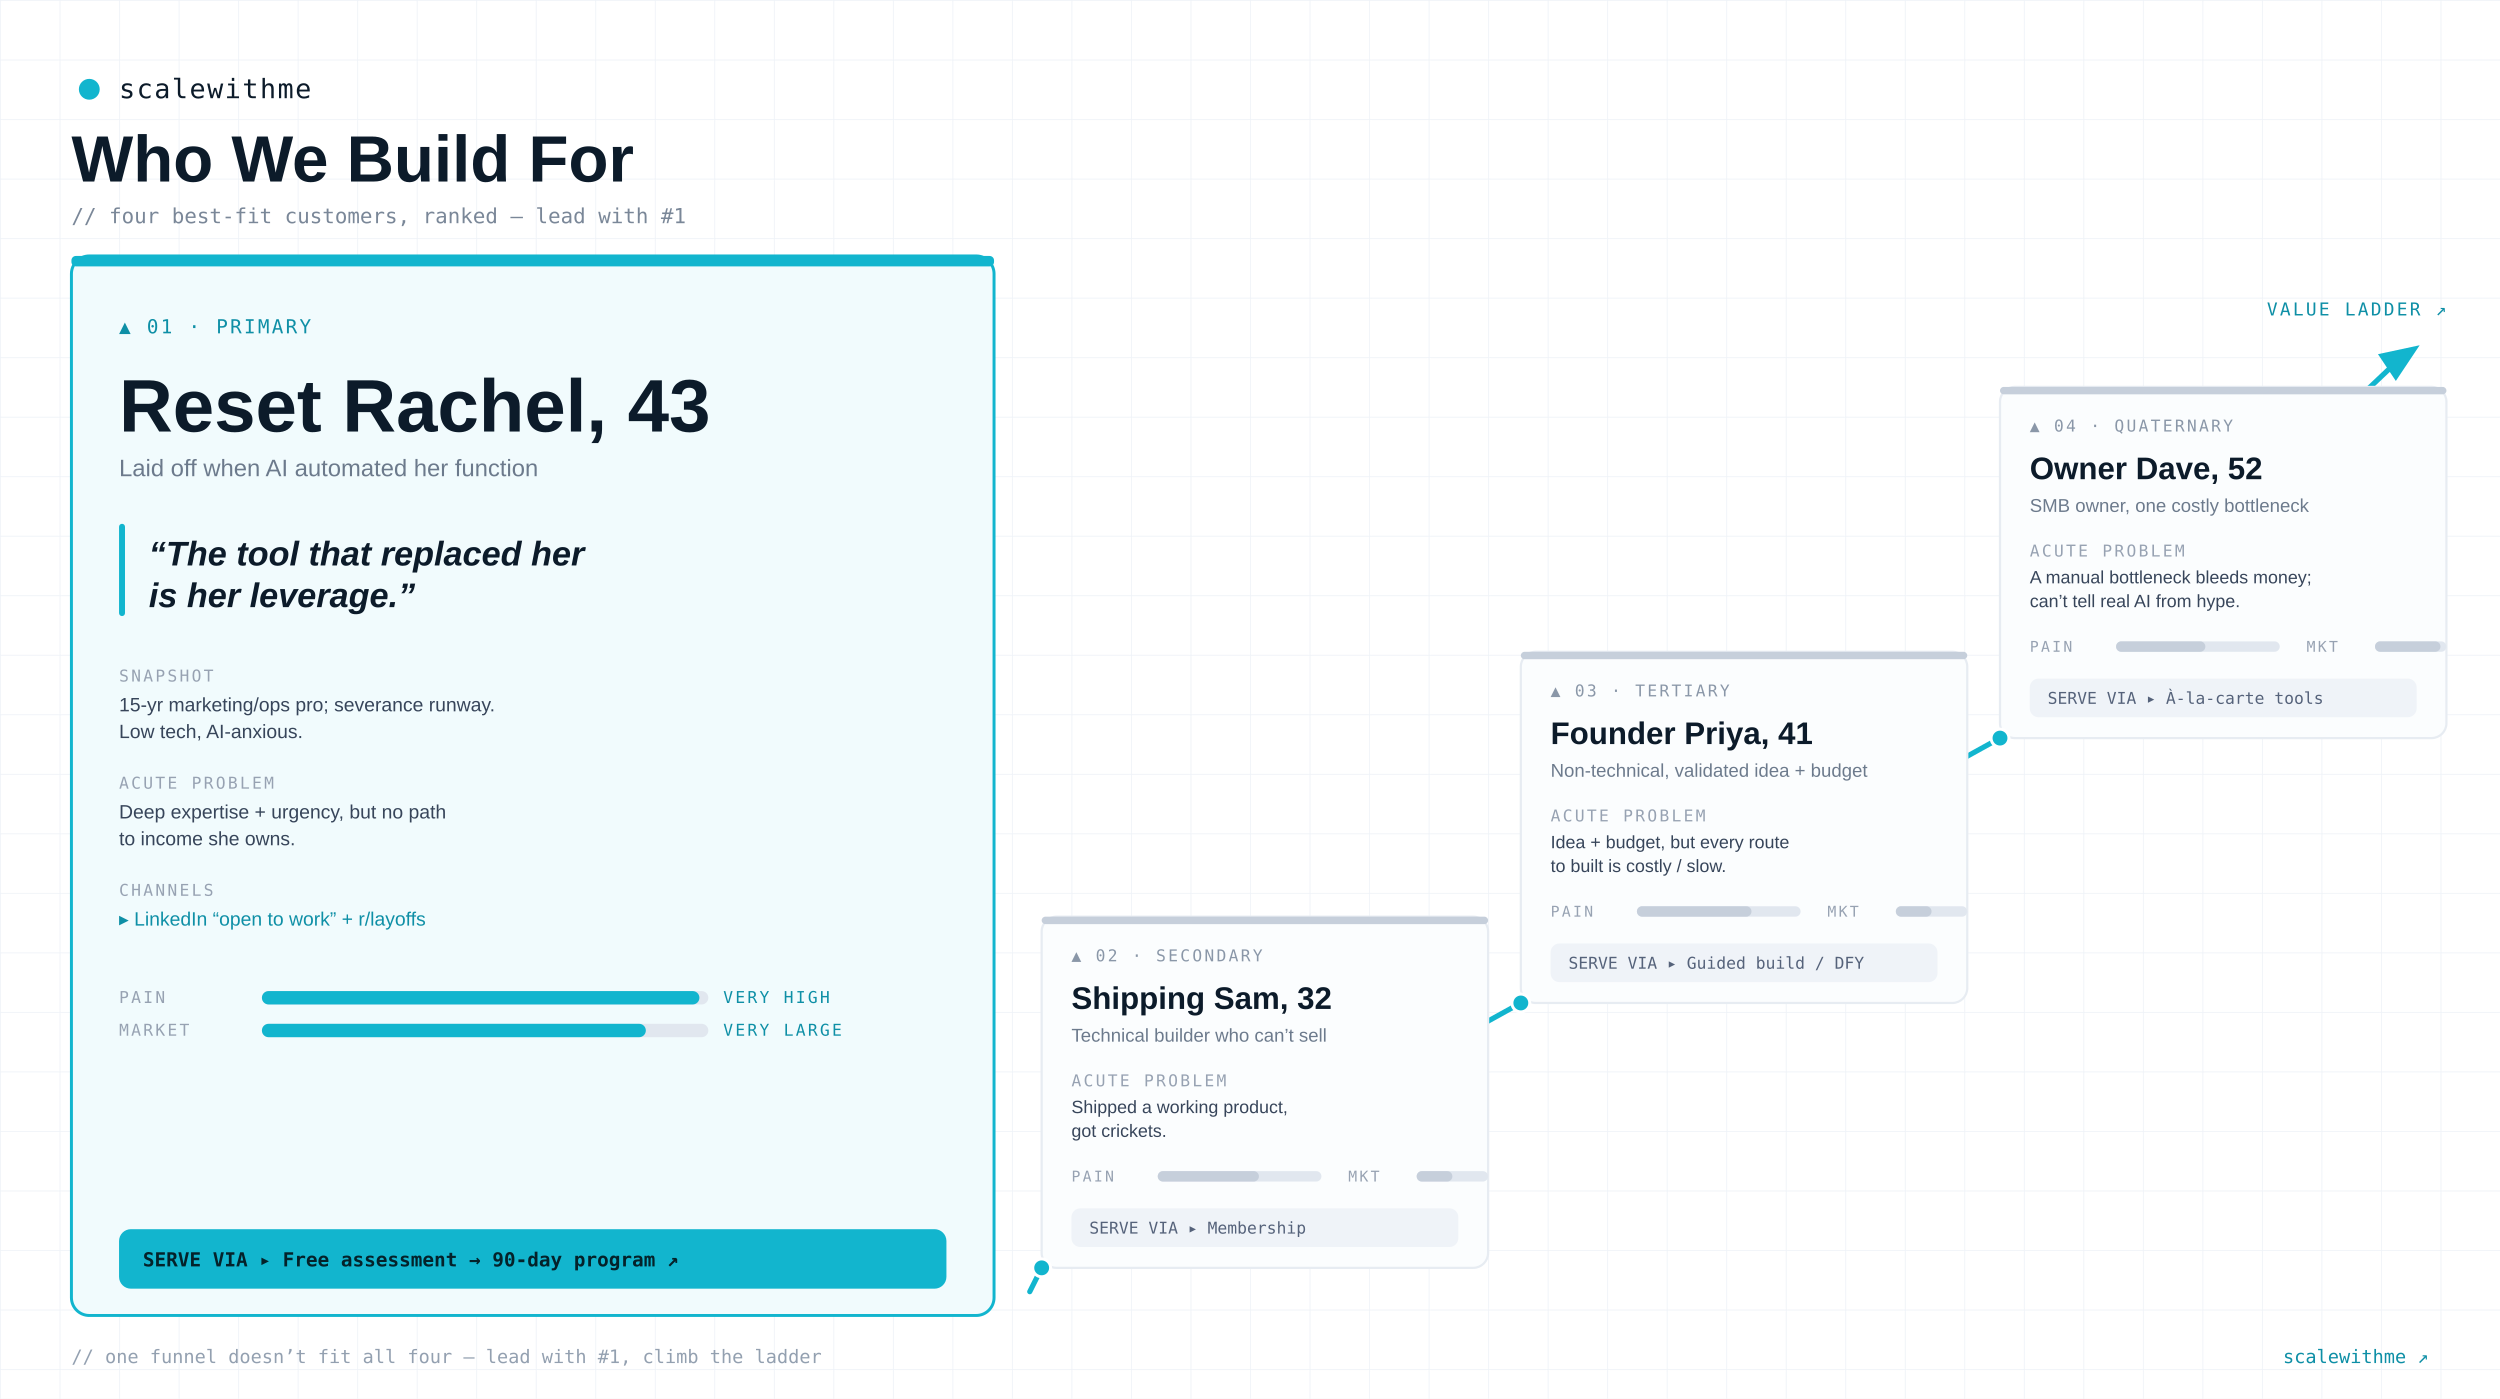
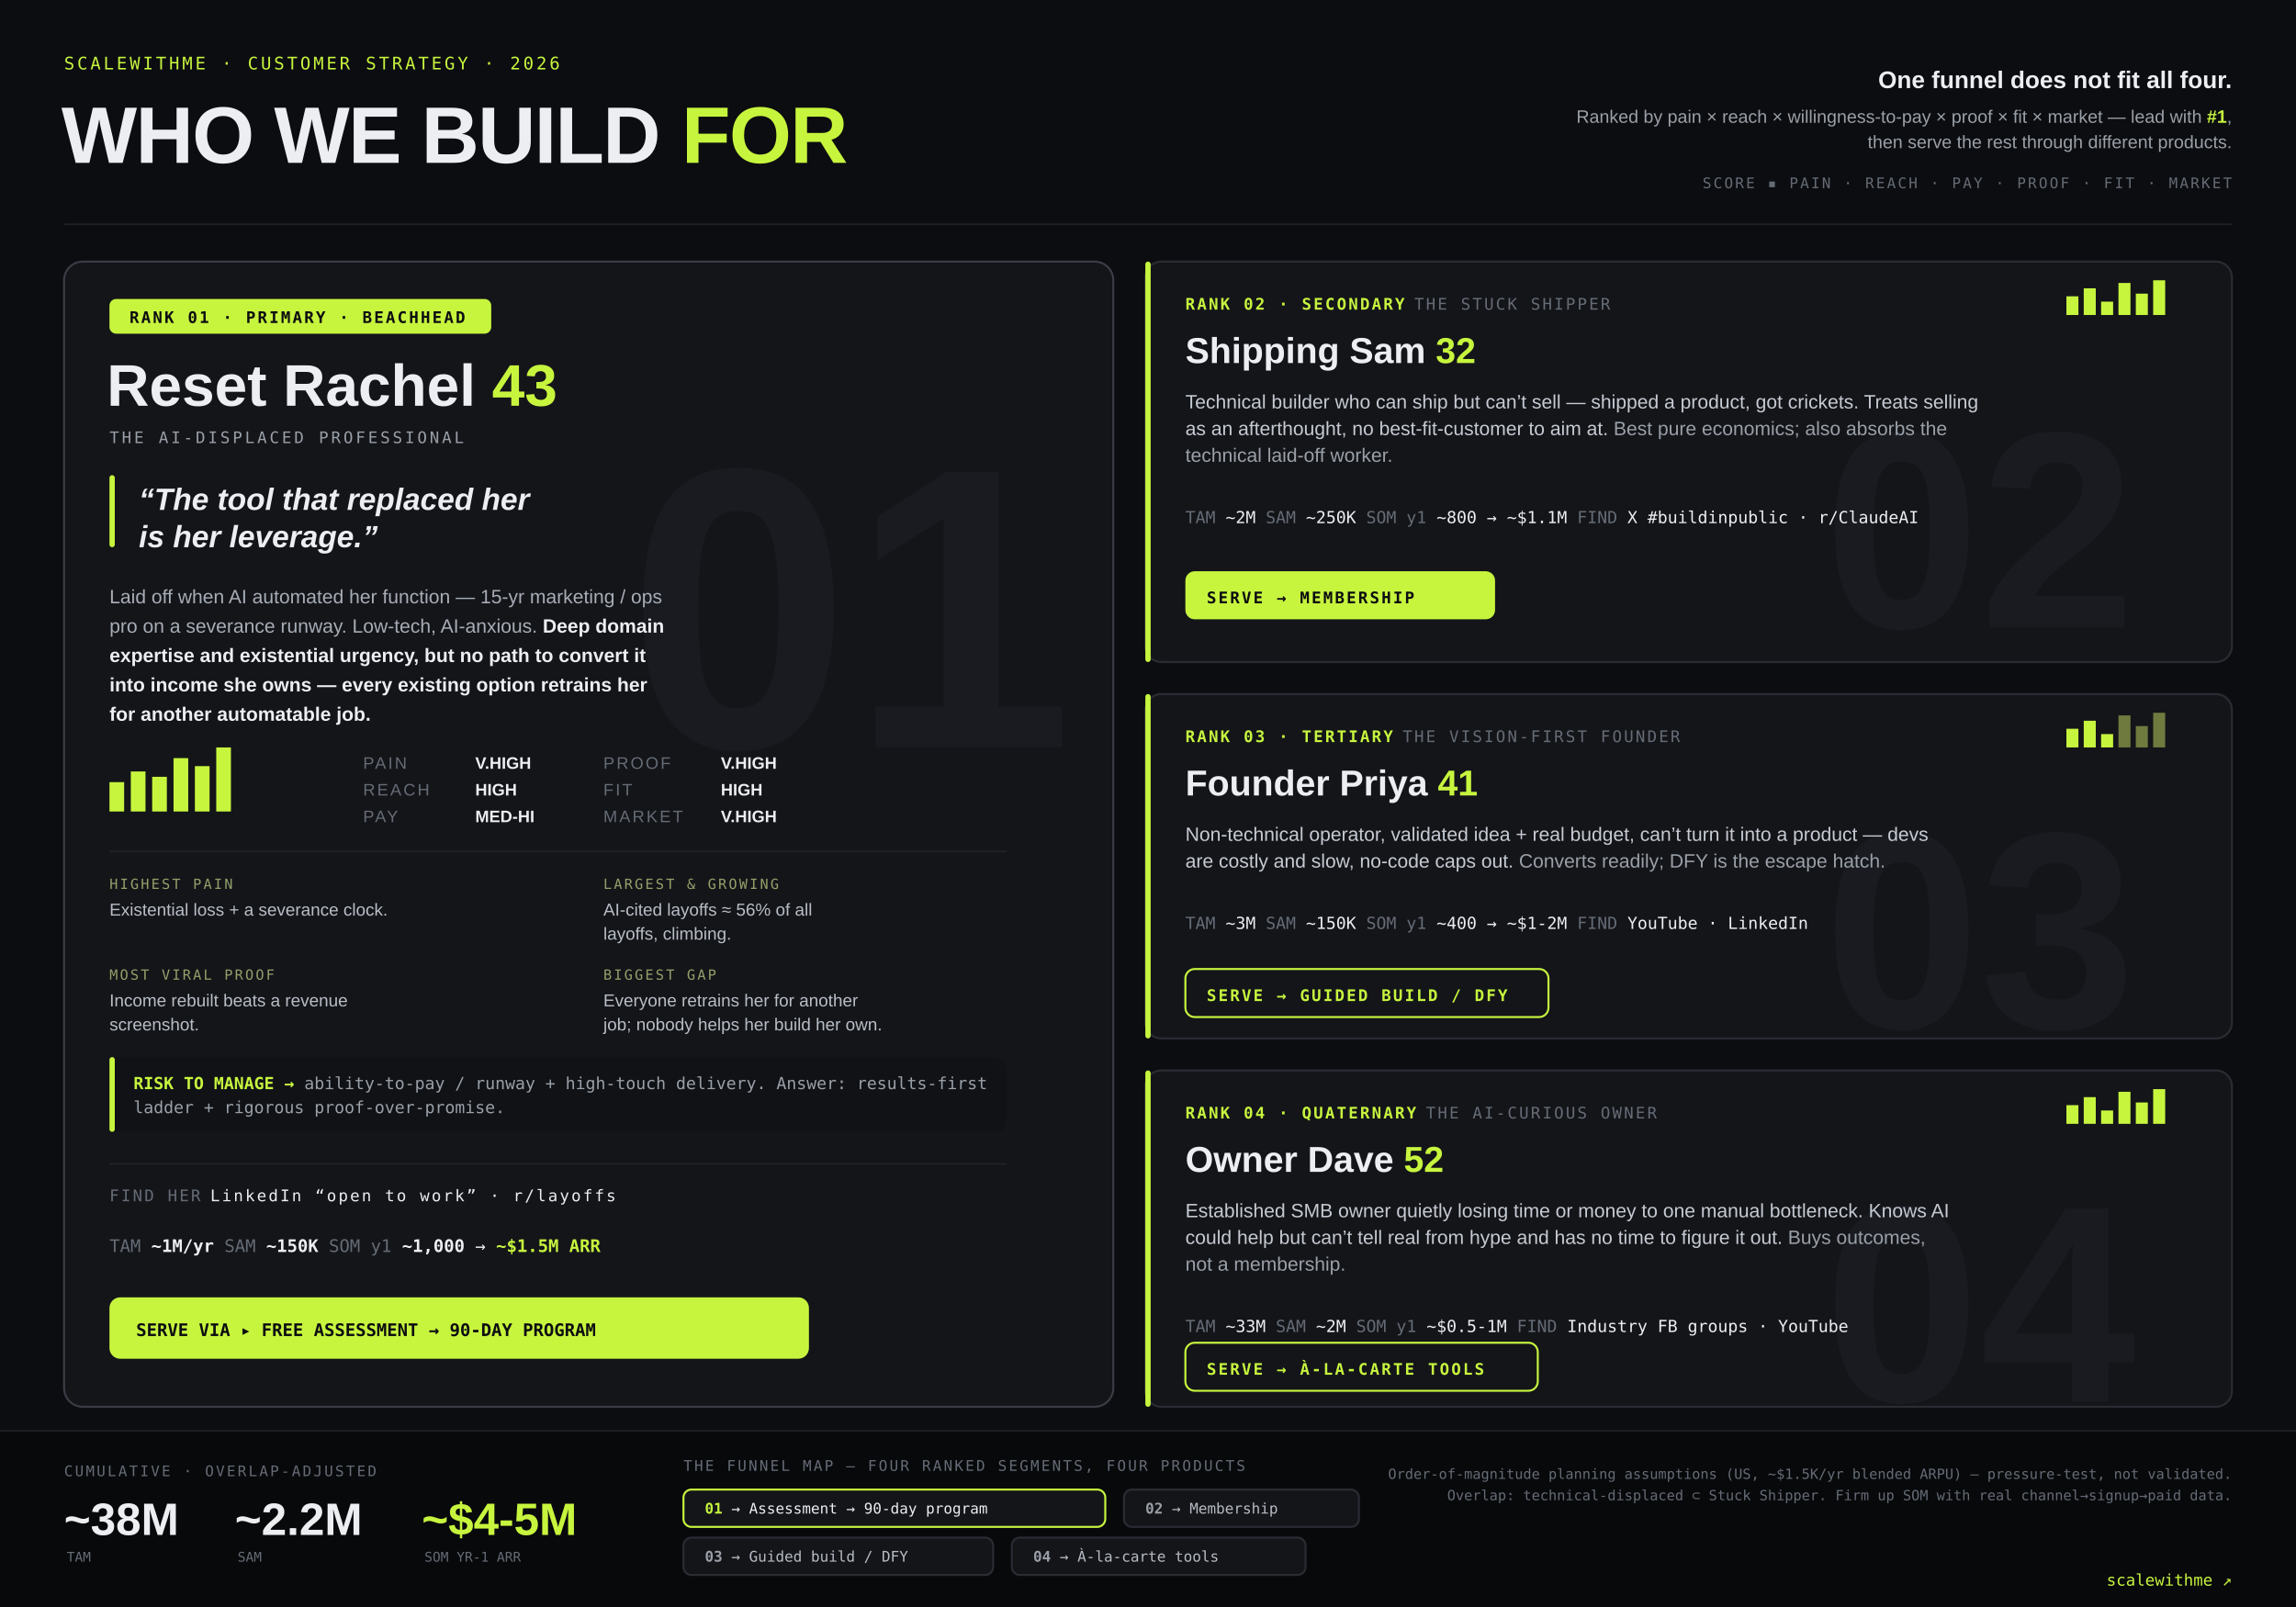
- <svg xmlns="http://www.w3.org/2000/svg" viewBox="0 0 1680 940" font-family="'Helvetica Neue',Arial,sans-serif" role="img">
-   <defs>
-     <pattern id="g" width="40" height="40" patternUnits="userSpaceOnUse">
-       <path d="M40 0H0V40" fill="none" stroke="#EEF2F7" stroke-width="1" />
-     </pattern>
-   </defs>
-   <rect width="1680" height="940" fill="#FFFFFF" />
-   <rect width="1680" height="940" fill="url(#g)" />
-   <circle cx="60" cy="60" r="7" fill="#12B5CE" />
-   <text x="80" y="66" font-family="'SF Mono','Menlo',monospace" font-size="18" fill="#0C1B2A" letter-spacing="1">scalewithme</text>
-   <text x="48" y="122" font-size="44" font-weight="700" fill="#0C1B2A">Who We Build For</text>
-   <text x="48" y="150" font-family="'SF Mono','Menlo',monospace" font-size="14" fill="#7A8798">// four best-fit customers, ranked — lead with #1</text>
-   <g stroke-linecap="round" stroke-linejoin="round">
-     <polyline points="692,868 700,852 1022,674 1344,496 1616,238" fill="none" stroke="#12B5CE" stroke-width="3.5" />
-     <path d="M1626,232 L1598,238 L1610,256 Z" fill="#12B5CE" />
-   </g>
-   <text x="1644" y="212" text-anchor="end" font-family="'SF Mono','Menlo',monospace" font-size="12" fill="#0E8FA6" letter-spacing="1.5">VALUE LADDER ↗</text>
-   <rect x="48" y="172" width="620" height="712" rx="12" fill="#F1FBFD" stroke="#12B5CE" stroke-width="2" />
-   <rect x="48" y="172" width="620" height="7" rx="3" fill="#12B5CE" />
-   <text x="80" y="224" font-family="'SF Mono','Menlo',monospace" font-size="13" fill="#0E8FA6" letter-spacing="1.5">▲ 01 · PRIMARY</text>
-   <text x="80" y="290" font-size="50" font-weight="700" fill="#0C1B2A">Reset Rachel, 43</text>
-   <text x="80" y="320" font-size="16" fill="#6C7A8C">Laid off when AI automated her function</text>
-   <rect x="80" y="352" width="4" height="62" rx="2" fill="#12B5CE" />
-   <text x="100" y="380" font-size="23" font-style="italic" font-weight="600" fill="#0C1B2A">“The tool that replaced her</text>
-   <text x="100" y="408" font-size="23" font-style="italic" font-weight="600" fill="#0C1B2A">is her leverage.”</text>
-   <text x="80" y="458" font-family="'SF Mono','Menlo',monospace" font-size="11" fill="#97A2B2" letter-spacing="1.5">SNAPSHOT</text>
-   <text x="80" y="478" font-size="13" fill="#37455A">15-yr marketing/ops pro; severance runway.</text>
-   <text x="80" y="496" font-size="13" fill="#37455A">Low tech, AI-anxious.</text>
-   <text x="80" y="530" font-family="'SF Mono','Menlo',monospace" font-size="11" fill="#97A2B2" letter-spacing="1.5">ACUTE PROBLEM</text>
-   <text x="80" y="550" font-size="13" fill="#37455A">Deep expertise + urgency, but no path</text>
-   <text x="80" y="568" font-size="13" fill="#37455A">to income she owns.</text>
-   <text x="80" y="602" font-family="'SF Mono','Menlo',monospace" font-size="11" fill="#97A2B2" letter-spacing="1.5">CHANNELS</text>
-   <text x="80" y="622" font-size="13" fill="#0E8FA6">▸ LinkedIn “open to work” + r/layoffs</text>
-   <text x="80" y="674" font-family="'SF Mono','Menlo',monospace" font-size="11" fill="#97A2B2" letter-spacing="1.5">PAIN</text>
-   <rect x="176" y="666" width="300" height="9" rx="4.5" fill="#E1E7EF" />
-   <rect x="176" y="666" width="294" height="9" rx="4.5" fill="#12B5CE" />
-   <text x="486" y="674" font-family="'SF Mono','Menlo',monospace" font-size="11" fill="#0E8FA6" letter-spacing="1.5">VERY HIGH</text>
-   <text x="80" y="696" font-family="'SF Mono','Menlo',monospace" font-size="11" fill="#97A2B2" letter-spacing="1.5">MARKET</text>
-   <rect x="176" y="688" width="300" height="9" rx="4.5" fill="#E1E7EF" />
-   <rect x="176" y="688" width="258" height="9" rx="4.5" fill="#12B5CE" />
-   <text x="486" y="696" font-family="'SF Mono','Menlo',monospace" font-size="11" fill="#0E8FA6" letter-spacing="1.5">VERY LARGE</text>
-   <rect x="80" y="826" width="556" height="40" rx="8" fill="#12B5CE" />
-   <text x="96" y="851" font-family="'SF Mono','Menlo',monospace" font-size="13" fill="#04222a" font-weight="700">SERVE VIA ▸ Free assessment → 90-day program ↗</text>
-   <rect x="700" y="616" width="300" height="236" rx="10" fill="#FBFDFE" stroke="#E7ECF2" stroke-width="1.5" />
-   <rect x="700" y="616" width="300" height="5" rx="2.5" fill="#C6CFDB" />
-   <text x="720" y="646" font-family="'SF Mono','Menlo',monospace" font-size="11" fill="#8A97A8" letter-spacing="1.5">▲ 02 · SECONDARY</text>
-   <text x="720" y="678" font-size="21" font-weight="700" fill="#0C1B2A">Shipping Sam, 32</text>
-   <text x="720" y="700" font-size="12.5" fill="#6C7A8C">Technical builder who can’t sell</text>
-   <text x="720" y="730" font-family="'SF Mono','Menlo',monospace" font-size="11" fill="#97A2B2" letter-spacing="1.5">ACUTE PROBLEM</text>
-   <text x="720" y="748" font-size="12" fill="#37455A">Shipped a working product,</text>
-   <text x="720" y="764" font-size="12" fill="#37455A">got crickets.</text>
-   <text x="720" y="794" font-family="'SF Mono','Menlo',monospace" font-size="10" fill="#97A2B2" letter-spacing="1.5">PAIN</text>
-   <rect x="778" y="787" width="110" height="7" rx="3.5" fill="#E1E7EF" />
-   <rect x="778" y="787" width="68" height="7" rx="3.5" fill="#C6CFDB" />
-   <text x="906" y="794" font-family="'SF Mono','Menlo',monospace" font-size="10" fill="#97A2B2" letter-spacing="1.5">MKT</text>
-   <rect x="952" y="787" width="48" height="7" rx="3.5" fill="#E1E7EF" />
-   <rect x="952" y="787" width="24" height="7" rx="3.5" fill="#C6CFDB" />
-   <rect x="720" y="812" width="260" height="26" rx="6" fill="#EFF3F8" />
-   <text x="732" y="829" font-family="'SF Mono','Menlo',monospace" font-size="11" fill="#55627A">SERVE VIA ▸ Membership</text>
-   <rect x="1022" y="438" width="300" height="236" rx="10" fill="#FBFDFE" stroke="#E7ECF2" stroke-width="1.5" />
-   <rect x="1022" y="438" width="300" height="5" rx="2.5" fill="#C6CFDB" />
-   <text x="1042" y="468" font-family="'SF Mono','Menlo',monospace" font-size="11" fill="#8A97A8" letter-spacing="1.5">▲ 03 · TERTIARY</text>
-   <text x="1042" y="500" font-size="21" font-weight="700" fill="#0C1B2A">Founder Priya, 41</text>
-   <text x="1042" y="522" font-size="12.5" fill="#6C7A8C">Non-technical, validated idea + budget</text>
-   <text x="1042" y="552" font-family="'SF Mono','Menlo',monospace" font-size="11" fill="#97A2B2" letter-spacing="1.5">ACUTE PROBLEM</text>
-   <text x="1042" y="570" font-size="12" fill="#37455A">Idea + budget, but every route</text>
-   <text x="1042" y="586" font-size="12" fill="#37455A">to built is costly / slow.</text>
-   <text x="1042" y="616" font-family="'SF Mono','Menlo',monospace" font-size="10" fill="#97A2B2" letter-spacing="1.5">PAIN</text>
-   <rect x="1100" y="609" width="110" height="7" rx="3.5" fill="#E1E7EF" />
-   <rect x="1100" y="609" width="77" height="7" rx="3.5" fill="#C6CFDB" />
-   <text x="1228" y="616" font-family="'SF Mono','Menlo',monospace" font-size="10" fill="#97A2B2" letter-spacing="1.5">MKT</text>
-   <rect x="1274" y="609" width="48" height="7" rx="3.5" fill="#E1E7EF" />
-   <rect x="1274" y="609" width="24" height="7" rx="3.5" fill="#C6CFDB" />
-   <rect x="1042" y="634" width="260" height="26" rx="6" fill="#EFF3F8" />
-   <text x="1054" y="651" font-family="'SF Mono','Menlo',monospace" font-size="11" fill="#55627A">SERVE VIA ▸ Guided build / DFY</text>
-   <rect x="1344" y="260" width="300" height="236" rx="10" fill="#FBFDFE" stroke="#E7ECF2" stroke-width="1.5" />
-   <rect x="1344" y="260" width="300" height="5" rx="2.5" fill="#C6CFDB" />
-   <text x="1364" y="290" font-family="'SF Mono','Menlo',monospace" font-size="11" fill="#8A97A8" letter-spacing="1.5">▲ 04 · QUATERNARY</text>
-   <text x="1364" y="322" font-size="21" font-weight="700" fill="#0C1B2A">Owner Dave, 52</text>
-   <text x="1364" y="344" font-size="12.5" fill="#6C7A8C">SMB owner, one costly bottleneck</text>
-   <text x="1364" y="374" font-family="'SF Mono','Menlo',monospace" font-size="11" fill="#97A2B2" letter-spacing="1.5">ACUTE PROBLEM</text>
-   <text x="1364" y="392" font-size="12" fill="#37455A">A manual bottleneck bleeds money;</text>
-   <text x="1364" y="408" font-size="12" fill="#37455A">can’t tell real AI from hype.</text>
-   <text x="1364" y="438" font-family="'SF Mono','Menlo',monospace" font-size="10" fill="#97A2B2" letter-spacing="1.5">PAIN</text>
-   <rect x="1422" y="431" width="110" height="7" rx="3.5" fill="#E1E7EF" />
-   <rect x="1422" y="431" width="60" height="7" rx="3.5" fill="#C6CFDB" />
-   <text x="1550" y="438" font-family="'SF Mono','Menlo',monospace" font-size="10" fill="#97A2B2" letter-spacing="1.5">MKT</text>
-   <rect x="1596" y="431" width="48" height="7" rx="3.5" fill="#E1E7EF" />
-   <rect x="1596" y="431" width="44" height="7" rx="3.5" fill="#C6CFDB" />
-   <rect x="1364" y="456" width="260" height="26" rx="6" fill="#EFF3F8" />
-   <text x="1376" y="473" font-family="'SF Mono','Menlo',monospace" font-size="11" fill="#55627A">SERVE VIA ▸ À-la-carte tools</text>
-   <circle cx="700" cy="852" r="6" fill="#12B5CE" stroke="#fff" stroke-width="2" />
-   <circle cx="1022" cy="674" r="6" fill="#12B5CE" stroke="#fff" stroke-width="2" />
-   <circle cx="1344" cy="496" r="6" fill="#12B5CE" stroke="#fff" stroke-width="2" />
-   <text x="48" y="916" font-family="'SF Mono','Menlo',monospace" font-size="12.5" fill="#93A0B0">// one funnel doesn’t fit all four — lead with #1, climb the ladder</text>
-   <text x="1632" y="916" text-anchor="end" font-family="'SF Mono','Menlo',monospace" font-size="12.5" fill="#0E8FA6">scalewithme ↗</text>
+ <svg xmlns="http://www.w3.org/2000/svg" viewBox="0 0 1720 1204" role="img" fill="#ECEEF1">
+   <style>
+   text{font-family:'Helvetica Neue',Arial,sans-serif}
+   .m{font-family:'SF Mono',ui-monospace,Menlo,monospace}
+   .lime{fill:#C7F53E}.mut{fill:#9AA0A8}.dim{fill:#656C76}.ink{fill:#ECEEF1}.dk{fill:#0C0D10}
+   .t{letter-spacing:1.5px}.tt{letter-spacing:2px}
+ </style>
+   <rect width="1720" height="1204" fill="#0C0D10" />
+   <text x="48" y="52" class="m lime tt" font-size="13">SCALEWITHME   ·   CUSTOMER STRATEGY   ·   2026</text>
+   <text x="46" y="122" class="sans" font-size="60" font-weight="800" letter-spacing="-1">WHO WE BUILD <tspan class="lime">FOR</tspan>
+   </text>
+   <text x="1672" y="66" text-anchor="end" font-size="18" font-weight="700">One funnel does not fit all four.</text>
+   <text x="1672" y="92" text-anchor="end" class="mut" font-size="13.5">Ranked by pain × reach × willingness-to-pay × proof × fit × market — lead with <tspan class="lime" font-weight="700">#1</tspan>,</text>
+   <text x="1672" y="111" text-anchor="end" class="mut" font-size="13.5">then serve the rest through different products.</text>
+   <text x="1672" y="141" text-anchor="end" class="m dim t" font-size="11">SCORE ▪ PAIN · REACH · PAY · PROOF · FIT · MARKET</text>
+   <line x1="48" y1="168" x2="1672" y2="168" stroke="#22242A" stroke-width="1" />
+   <rect x="48" y="196" width="786" height="858" rx="14" fill="#141519" stroke="#3A3D45" stroke-width="1.5" />
+   <text x="470" y="560" class="sans" font-size="300" font-weight="800" fill="#191B21">01</text>
+   <rect x="82" y="224" width="286" height="26" rx="5" fill="#C7F53E" />
+   <text x="97" y="242" class="m t" font-size="12" font-weight="700" fill="#0C0D10">RANK 01 · PRIMARY · BEACHHEAD</text>
+   <text x="80" y="304" class="sans" font-size="44" font-weight="800">Reset Rachel <tspan class="lime">43</tspan>
+   </text>
+   <text x="82" y="332" class="m tt mut" font-size="12">THE AI-DISPLACED PROFESSIONAL</text>
+   <rect x="82" y="356" width="4" height="54" rx="2" fill="#C7F53E" />
+   <text x="104" y="382" class="sans" font-size="23" font-style="italic" font-weight="700">“The tool that replaced her</text>
+   <text x="104" y="410" class="sans" font-size="23" font-style="italic" font-weight="700">is her leverage.”</text>
+   <text x="82" y="452" font-size="14.5" fill="#A7ADB6">Laid off when AI automated her function — 15-yr marketing / ops</text>
+   <text x="82" y="474" font-size="14.5" fill="#A7ADB6">pro on a severance runway. Low-tech, AI-anxious. <tspan class="ink" font-weight="700">Deep domain</tspan>
+   </text>
+   <text x="82" y="496" font-size="14.5" class="ink" font-weight="700">expertise and existential urgency, but no path to convert it</text>
+   <text x="82" y="518" font-size="14.5" class="ink" font-weight="700">into income she owns — every existing option retrains her</text>
+   <text x="82" y="540" font-size="14.5" class="ink" font-weight="700">for another automatable job.</text>
+   <g fill="#C7F53E">
+     <rect x="82" y="586" width="11" height="22" />
+     <rect x="98" y="578" width="11" height="30" />
+     <rect x="114" y="582" width="11" height="26" />
+     <rect x="130" y="568" width="11" height="40" />
+     <rect x="146" y="574" width="11" height="34" />
+     <rect x="162" y="560" width="11" height="48" />
+   </g>
+   <g class="m" font-size="12.5">
+     <text x="272" y="576" class="dim t">PAIN</text>
+     <text x="356" y="576" class="ink" font-weight="700">V.HIGH</text>
+     <text x="452" y="576" class="dim t">PROOF</text>
+     <text x="540" y="576" class="ink" font-weight="700">V.HIGH</text>
+     <text x="272" y="596" class="dim t">REACH</text>
+     <text x="356" y="596" class="ink" font-weight="700">HIGH</text>
+     <text x="452" y="596" class="dim t">FIT</text>
+     <text x="540" y="596" class="ink" font-weight="700">HIGH</text>
+     <text x="272" y="616" class="dim t">PAY</text>
+     <text x="356" y="616" class="ink" font-weight="700">MED-HI</text>
+     <text x="452" y="616" class="dim t">MARKET</text>
+     <text x="540" y="616" class="ink" font-weight="700">V.HIGH</text>
+   </g>
+   <line x1="82" y1="638" x2="754" y2="638" stroke="#22242A" stroke-width="1" />
+   <g>
+     <text x="82" y="666" class="m t" font-size="10.5" fill="#93A06A">HIGHEST PAIN</text>
+     <text x="82" y="686" font-size="13" fill="#B8BEC6">Existential loss + a severance clock.</text>
+     <text x="452" y="666" class="m t" font-size="10.5" fill="#93A06A">LARGEST &amp; GROWING</text>
+     <text x="452" y="686" font-size="13" fill="#B8BEC6">AI-cited layoffs ≈ 56% of all</text>
+     <text x="452" y="704" font-size="13" fill="#B8BEC6">layoffs, climbing.</text>
+     <text x="82" y="734" class="m t" font-size="10.5" fill="#93A06A">MOST VIRAL PROOF</text>
+     <text x="82" y="754" font-size="13" fill="#B8BEC6">Income rebuilt beats a revenue</text>
+     <text x="82" y="772" font-size="13" fill="#B8BEC6">screenshot.</text>
+     <text x="452" y="734" class="m t" font-size="10.5" fill="#93A06A">BIGGEST GAP</text>
+     <text x="452" y="754" font-size="13" fill="#B8BEC6">Everyone retrains her for another</text>
+     <text x="452" y="772" font-size="13" fill="#B8BEC6">job; nobody helps her build her own.</text>
+   </g>
+   <rect x="82" y="792" width="672" height="56" rx="8" fill="#101216" />
+   <rect x="82" y="792" width="4" height="56" rx="2" fill="#C7F53E" />
+   <text x="100" y="816" class="m" font-size="12.5">
+     <tspan class="lime" font-weight="700">RISK TO MANAGE →</tspan>
+     <tspan class="mut">ability-to-pay / runway + high-touch delivery. Answer: results-first</tspan>
+   </text>
+   <text x="100" y="834" class="m mut" font-size="12.5">ladder + rigorous proof-over-promise.</text>
+   <line x1="82" y1="872" x2="754" y2="872" stroke="#22242A" stroke-width="1" />
+   <text x="82" y="900" class="m t" font-size="12">
+     <tspan class="dim">FIND HER</tspan>
+     <tspan class="ink">LinkedIn “open to work”   ·   r/layoffs</tspan>
+   </text>
+   <text x="82" y="938" class="m" font-size="13">
+     <tspan class="dim">TAM</tspan>
+     <tspan class="ink" font-weight="700">~1M/yr</tspan>
+     <tspan class="dim">SAM</tspan>
+     <tspan class="ink" font-weight="700">~150K</tspan>
+     <tspan class="dim">SOM y1</tspan>
+     <tspan class="ink" font-weight="700">~1,000</tspan> → <tspan class="lime" font-weight="700">~$1.5M ARR</tspan>
+   </text>
+   <rect x="82" y="972" width="524" height="46" rx="8" fill="#C7F53E" />
+   <text x="102" y="1001" class="m" font-size="13" font-weight="700" fill="#0C0D10">SERVE VIA ▸ FREE ASSESSMENT → 90-DAY PROGRAM</text>
+   <rect x="858" y="196" width="814" height="300" rx="12" fill="#141519" stroke="#2A2C33" stroke-width="1.5" />
+   <rect x="858" y="196" width="4" height="300" rx="2" fill="#C7F53E" />
+   <text x="1600" y="470" class="sans" font-size="210" font-weight="800" fill="#191B21" text-anchor="end">02</text>
+   <text x="888" y="232" class="m t" font-size="12">
+     <tspan class="lime" font-weight="700">RANK 02 · SECONDARY</tspan>
+     <tspan class="dim">THE STUCK SHIPPER</tspan>
+   </text>
+   <g fill="#C7F53E">
+     <rect x="1548" y="222" width="9" height="14" />
+     <rect x="1561" y="216" width="9" height="20" />
+     <rect x="1574" y="226" width="9" height="10" />
+     <rect x="1587" y="212" width="9" height="24" />
+     <rect x="1600" y="220" width="9" height="16" />
+     <rect x="1613" y="210" width="9" height="26" />
+   </g>
+   <text x="888" y="272" class="sans" font-size="27" font-weight="800">Shipping Sam <tspan class="lime">32</tspan>
+   </text>
+   <text x="888" y="306" font-size="14.5" fill="#C6CBD3">Technical builder who can ship but can’t sell — shipped a product, got crickets. Treats selling</text>
+   <text x="888" y="326" font-size="14.5" fill="#C6CBD3">as an afterthought, no best-fit-customer to aim at. <tspan class="mut">Best pure economics; also absorbs the</tspan>
+   </text>
+   <text x="888" y="346" font-size="14.5" class="mut">technical laid-off worker.</text>
+   <text x="888" y="392" class="m" font-size="12.5">
+     <tspan class="dim">TAM</tspan>
+     <tspan class="ink">~2M</tspan>
+     <tspan class="dim">SAM</tspan>
+     <tspan class="ink">~250K</tspan>
+     <tspan class="dim">SOM y1</tspan>
+     <tspan class="ink">~800 → ~$1.1M</tspan>
+     <tspan class="dim">FIND</tspan>
+     <tspan class="ink">X #buildinpublic · r/ClaudeAI</tspan>
+   </text>
+   <rect x="888" y="428" width="232" height="36" rx="7" fill="#C7F53E" />
+   <text x="904" y="452" class="m t" font-size="12" font-weight="700" fill="#0C0D10">SERVE → MEMBERSHIP</text>
+   <rect x="858" y="520" width="814" height="258" rx="12" fill="#141519" stroke="#2A2C33" stroke-width="1.5" />
+   <rect x="858" y="520" width="4" height="258" rx="2" fill="#C7F53E" />
+   <text x="1600" y="770" class="sans" font-size="210" font-weight="800" fill="#191B21" text-anchor="end">03</text>
+   <text x="888" y="556" class="m t" font-size="12">
+     <tspan class="lime" font-weight="700">RANK 03 · TERTIARY</tspan>
+     <tspan class="dim">THE VISION-FIRST FOUNDER</tspan>
+   </text>
+   <g fill="#C7F53E">
+     <rect x="1548" y="546" width="9" height="14" />
+     <rect x="1561" y="540" width="9" height="20" />
+     <rect x="1574" y="550" width="9" height="10" />
+     <rect x="1587" y="536" width="9" height="24" fill="#6E7A3E" />
+     <rect x="1600" y="544" width="9" height="16" fill="#6E7A3E" />
+     <rect x="1613" y="534" width="9" height="26" fill="#6E7A3E" />
+   </g>
+   <text x="888" y="596" class="sans" font-size="27" font-weight="800">Founder Priya <tspan class="lime">41</tspan>
+   </text>
+   <text x="888" y="630" font-size="14.5" fill="#C6CBD3">Non-technical operator, validated idea + real budget, can’t turn it into a product — devs</text>
+   <text x="888" y="650" font-size="14.5" fill="#C6CBD3">are costly and slow, no-code caps out. <tspan class="mut">Converts readily; DFY is the escape hatch.</tspan>
+   </text>
+   <text x="888" y="696" class="m" font-size="12.5">
+     <tspan class="dim">TAM</tspan>
+     <tspan class="ink">~3M</tspan>
+     <tspan class="dim">SAM</tspan>
+     <tspan class="ink">~150K</tspan>
+     <tspan class="dim">SOM y1</tspan>
+     <tspan class="ink">~400 → ~$1-2M</tspan>
+     <tspan class="dim">FIND</tspan>
+     <tspan class="ink">YouTube · LinkedIn</tspan>
+   </text>
+   <rect x="888" y="726" width="272" height="36" rx="7" fill="none" stroke="#C7F53E" stroke-width="1.5" />
+   <text x="904" y="750" class="m t lime" font-size="12" font-weight="700">SERVE → GUIDED BUILD / DFY</text>
+   <rect x="858" y="802" width="814" height="252" rx="12" fill="#141519" stroke="#2A2C33" stroke-width="1.5" />
+   <rect x="858" y="802" width="4" height="252" rx="2" fill="#C7F53E" />
+   <text x="1600" y="1050" class="sans" font-size="210" font-weight="800" fill="#191B21" text-anchor="end">04</text>
+   <text x="888" y="838" class="m t" font-size="12">
+     <tspan class="lime" font-weight="700">RANK 04 · QUATERNARY</tspan>
+     <tspan class="dim">THE AI-CURIOUS OWNER</tspan>
+   </text>
+   <g fill="#C7F53E">
+     <rect x="1548" y="828" width="9" height="14" />
+     <rect x="1561" y="822" width="9" height="20" />
+     <rect x="1574" y="832" width="9" height="10" />
+     <rect x="1587" y="818" width="9" height="24" />
+     <rect x="1600" y="826" width="9" height="16" />
+     <rect x="1613" y="816" width="9" height="26" />
+   </g>
+   <text x="888" y="878" class="sans" font-size="27" font-weight="800">Owner Dave <tspan class="lime">52</tspan>
+   </text>
+   <text x="888" y="912" font-size="14.5" fill="#C6CBD3">Established SMB owner quietly losing time or money to one manual bottleneck. Knows AI</text>
+   <text x="888" y="932" font-size="14.5" fill="#C6CBD3">could help but can’t tell real from hype and has no time to figure it out. <tspan class="mut">Buys outcomes,</tspan>
+   </text>
+   <text x="888" y="952" font-size="14.5" class="mut">not a membership.</text>
+   <text x="888" y="998" class="m" font-size="12.5">
+     <tspan class="dim">TAM</tspan>
+     <tspan class="ink">~33M</tspan>
+     <tspan class="dim">SAM</tspan>
+     <tspan class="ink">~2M</tspan>
+     <tspan class="dim">SOM y1</tspan>
+     <tspan class="ink">~$0.5-1M</tspan>
+     <tspan class="dim">FIND</tspan>
+     <tspan class="ink">Industry FB groups · YouTube</tspan>
+   </text>
+   <rect x="888" y="1006" width="264" height="36" rx="7" fill="none" stroke="#C7F53E" stroke-width="1.5" />
+   <text x="904" y="1030" class="m t lime" font-size="12" font-weight="700">SERVE → À-LA-CARTE TOOLS</text>
+   <rect x="0" y="1072" width="1720" height="132" fill="#08090B" />
+   <line x1="0" y1="1072" x2="1720" y2="1072" stroke="#22242A" stroke-width="1" />
+   <text x="48" y="1106" class="m t dim" font-size="11">CUMULATIVE · OVERLAP-ADJUSTED</text>
+   <text x="48" y="1150" class="sans" font-size="34" font-weight="800">~38M</text>
+   <text x="176" y="1150" class="sans" font-size="34" font-weight="800">~2.2M</text>
+   <text x="316" y="1150" class="sans lime" font-size="34" font-weight="800">~$4-5M</text>
+   <text x="50" y="1170" class="m dim" font-size="10">TAM</text>
+   <text x="178" y="1170" class="m dim" font-size="10">SAM</text>
+   <text x="318" y="1170" class="m dim" font-size="10">SOM YR-1 ARR</text>
+   <text x="512" y="1102" class="m t dim" font-size="11">THE FUNNEL MAP — FOUR RANKED SEGMENTS, FOUR PRODUCTS</text>
+   <rect x="512" y="1116" width="316" height="28" rx="6" fill="#141519" stroke="#C7F53E" stroke-width="1.5" />
+   <text x="528" y="1134" class="m" font-size="11">
+     <tspan class="lime" font-weight="700">01</tspan>
+     <tspan class="ink">→ Assessment → 90-day program</tspan>
+   </text>
+   <rect x="842" y="1116" width="176" height="28" rx="6" fill="#141519" stroke="#2A2C33" stroke-width="1.5" />
+   <text x="858" y="1134" class="m" font-size="11">
+     <tspan class="mut" font-weight="700">02</tspan>
+     <tspan fill="#B7BCC4">→ Membership</tspan>
+   </text>
+   <rect x="512" y="1152" width="232" height="28" rx="6" fill="#141519" stroke="#2A2C33" stroke-width="1.5" />
+   <text x="528" y="1170" class="m" font-size="11">
+     <tspan class="mut" font-weight="700">03</tspan>
+     <tspan fill="#B7BCC4">→ Guided build / DFY</tspan>
+   </text>
+   <rect x="758" y="1152" width="220" height="28" rx="6" fill="#141519" stroke="#2A2C33" stroke-width="1.5" />
+   <text x="774" y="1170" class="m" font-size="11">
+     <tspan class="mut" font-weight="700">04</tspan>
+     <tspan fill="#B7BCC4">→ À-la-carte tools</tspan>
+   </text>
+   <text x="1672" y="1108" text-anchor="end" class="m dim" font-size="10.5">Order-of-magnitude planning assumptions (US, ~$1.5K/yr blended ARPU) — pressure-test, not validated.</text>
+   <text x="1672" y="1124" text-anchor="end" class="m dim" font-size="10.5">Overlap: technical-displaced ⊂ Stuck Shipper. Firm up SOM with real channel→signup→paid data.</text>
+   <text x="1672" y="1188" text-anchor="end" class="m lime" font-size="12">scalewithme ↗</text>
</svg>
